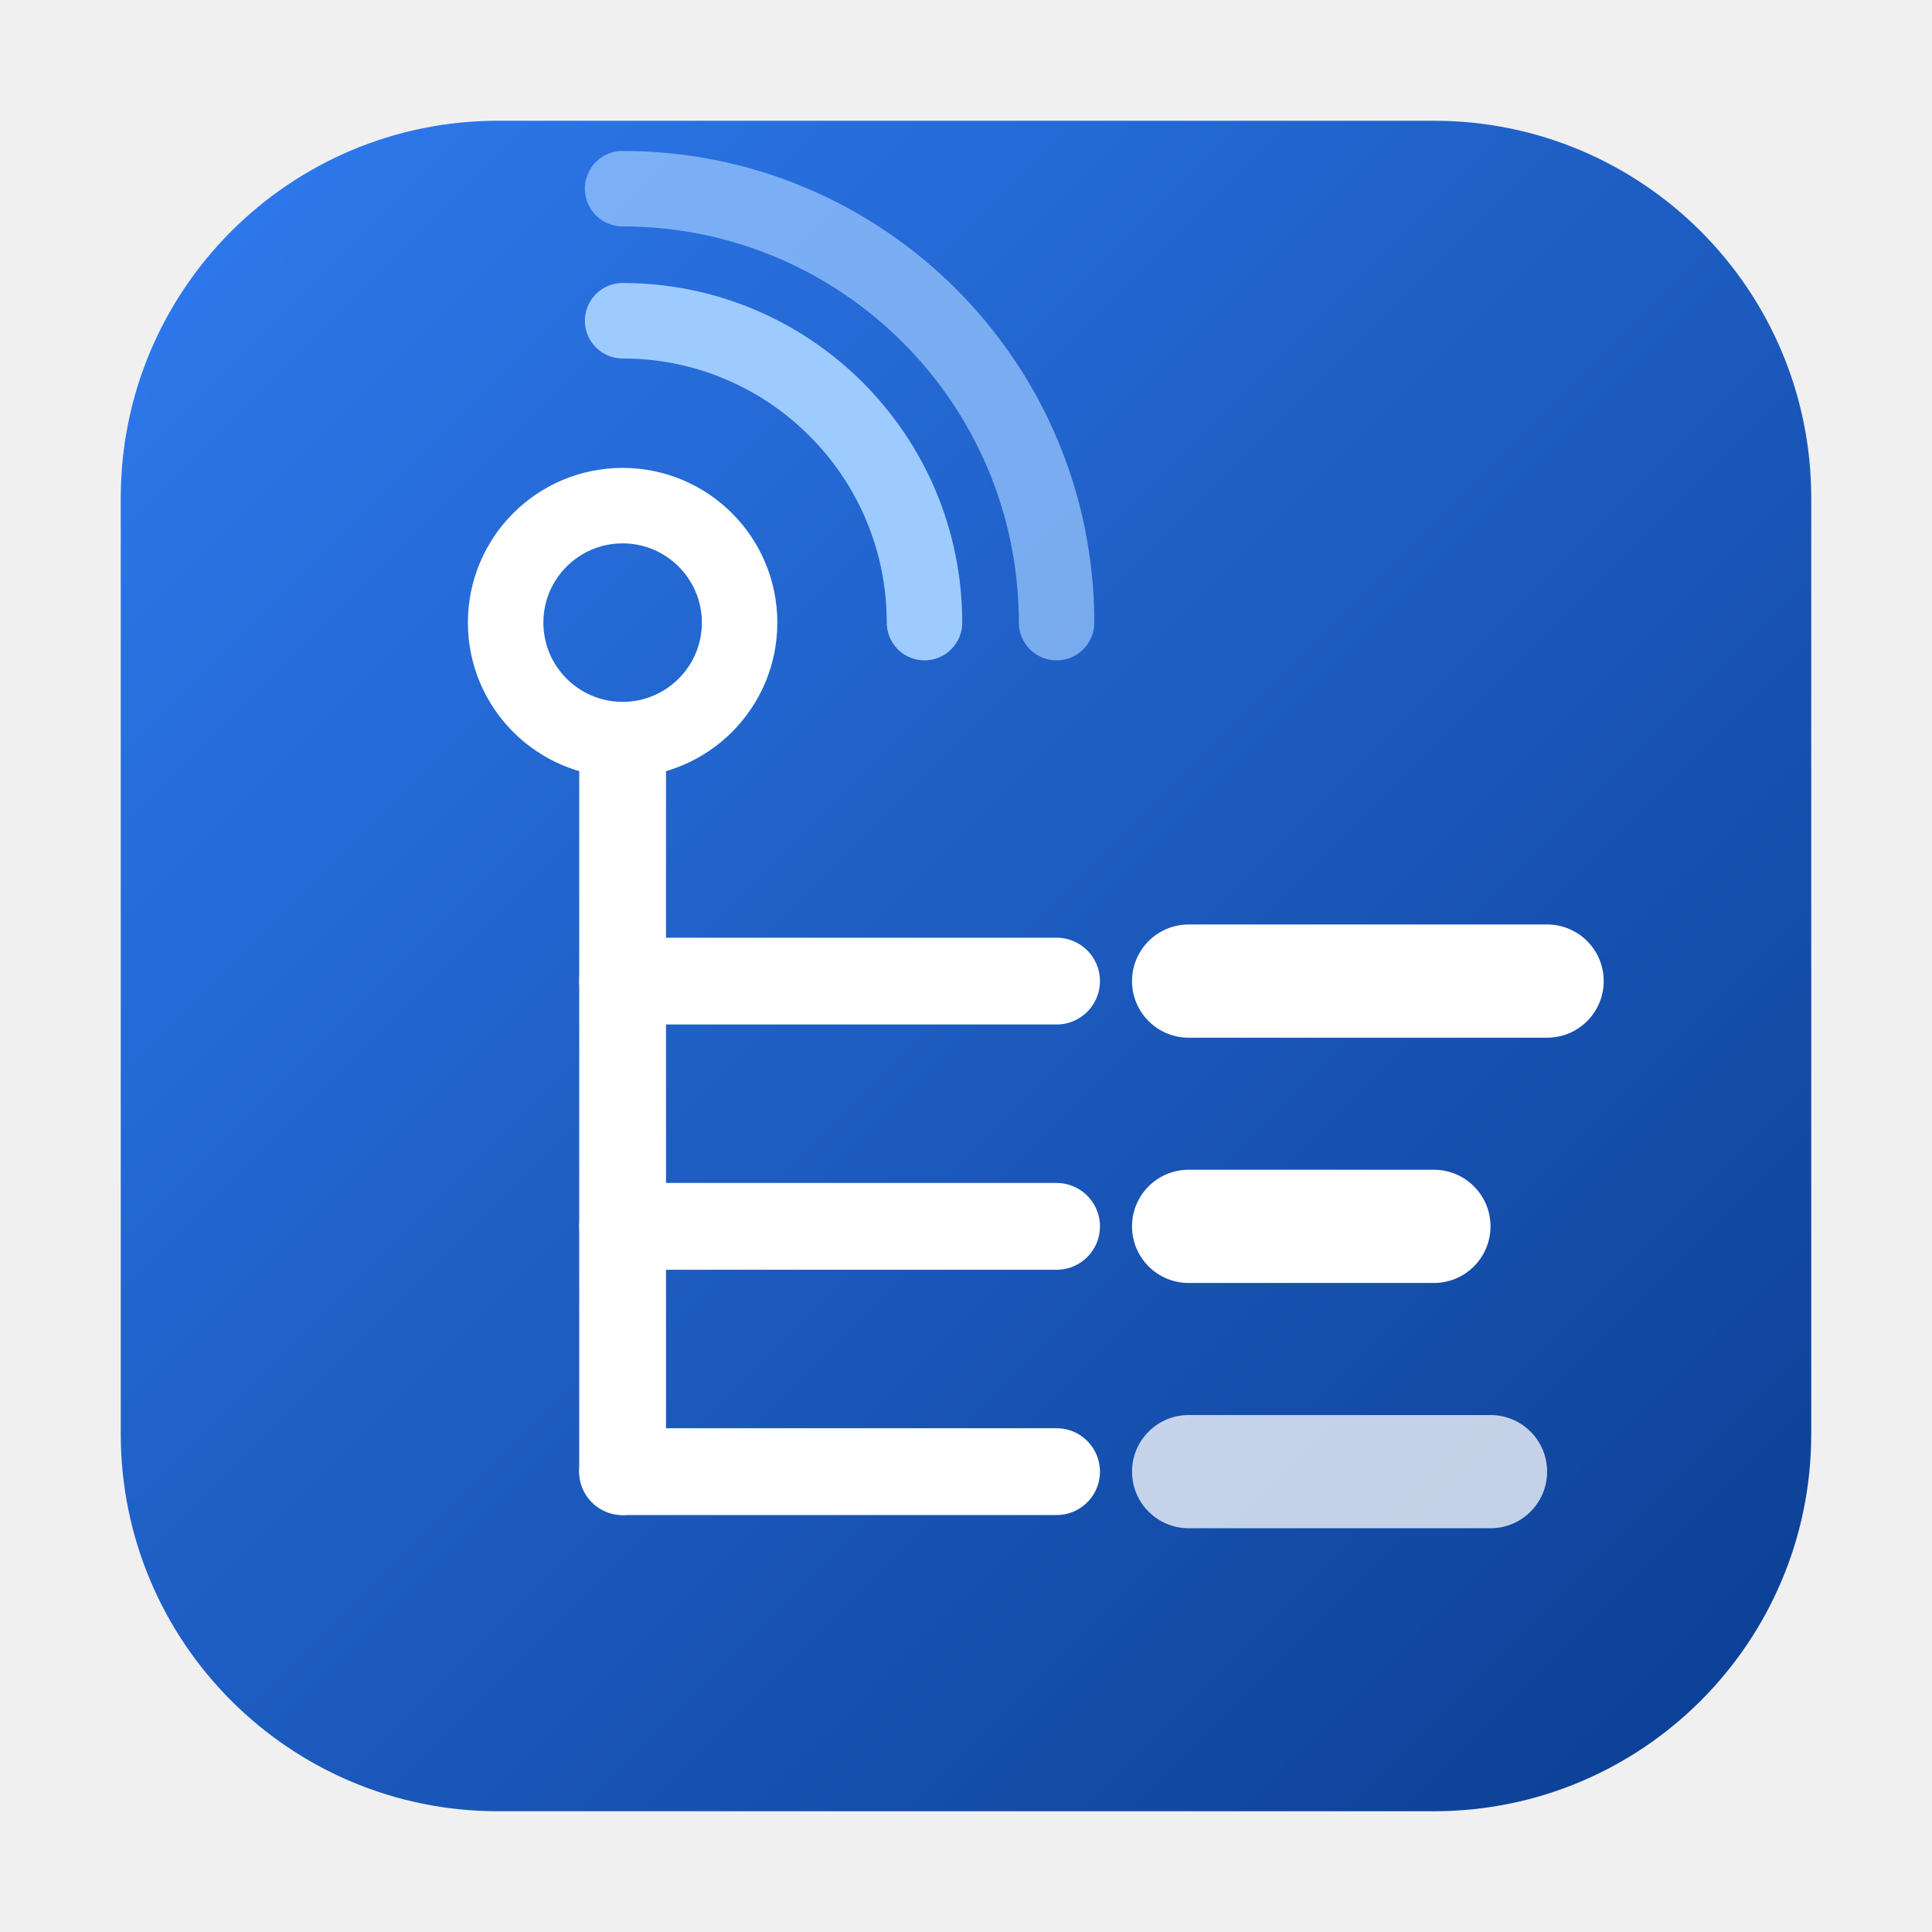
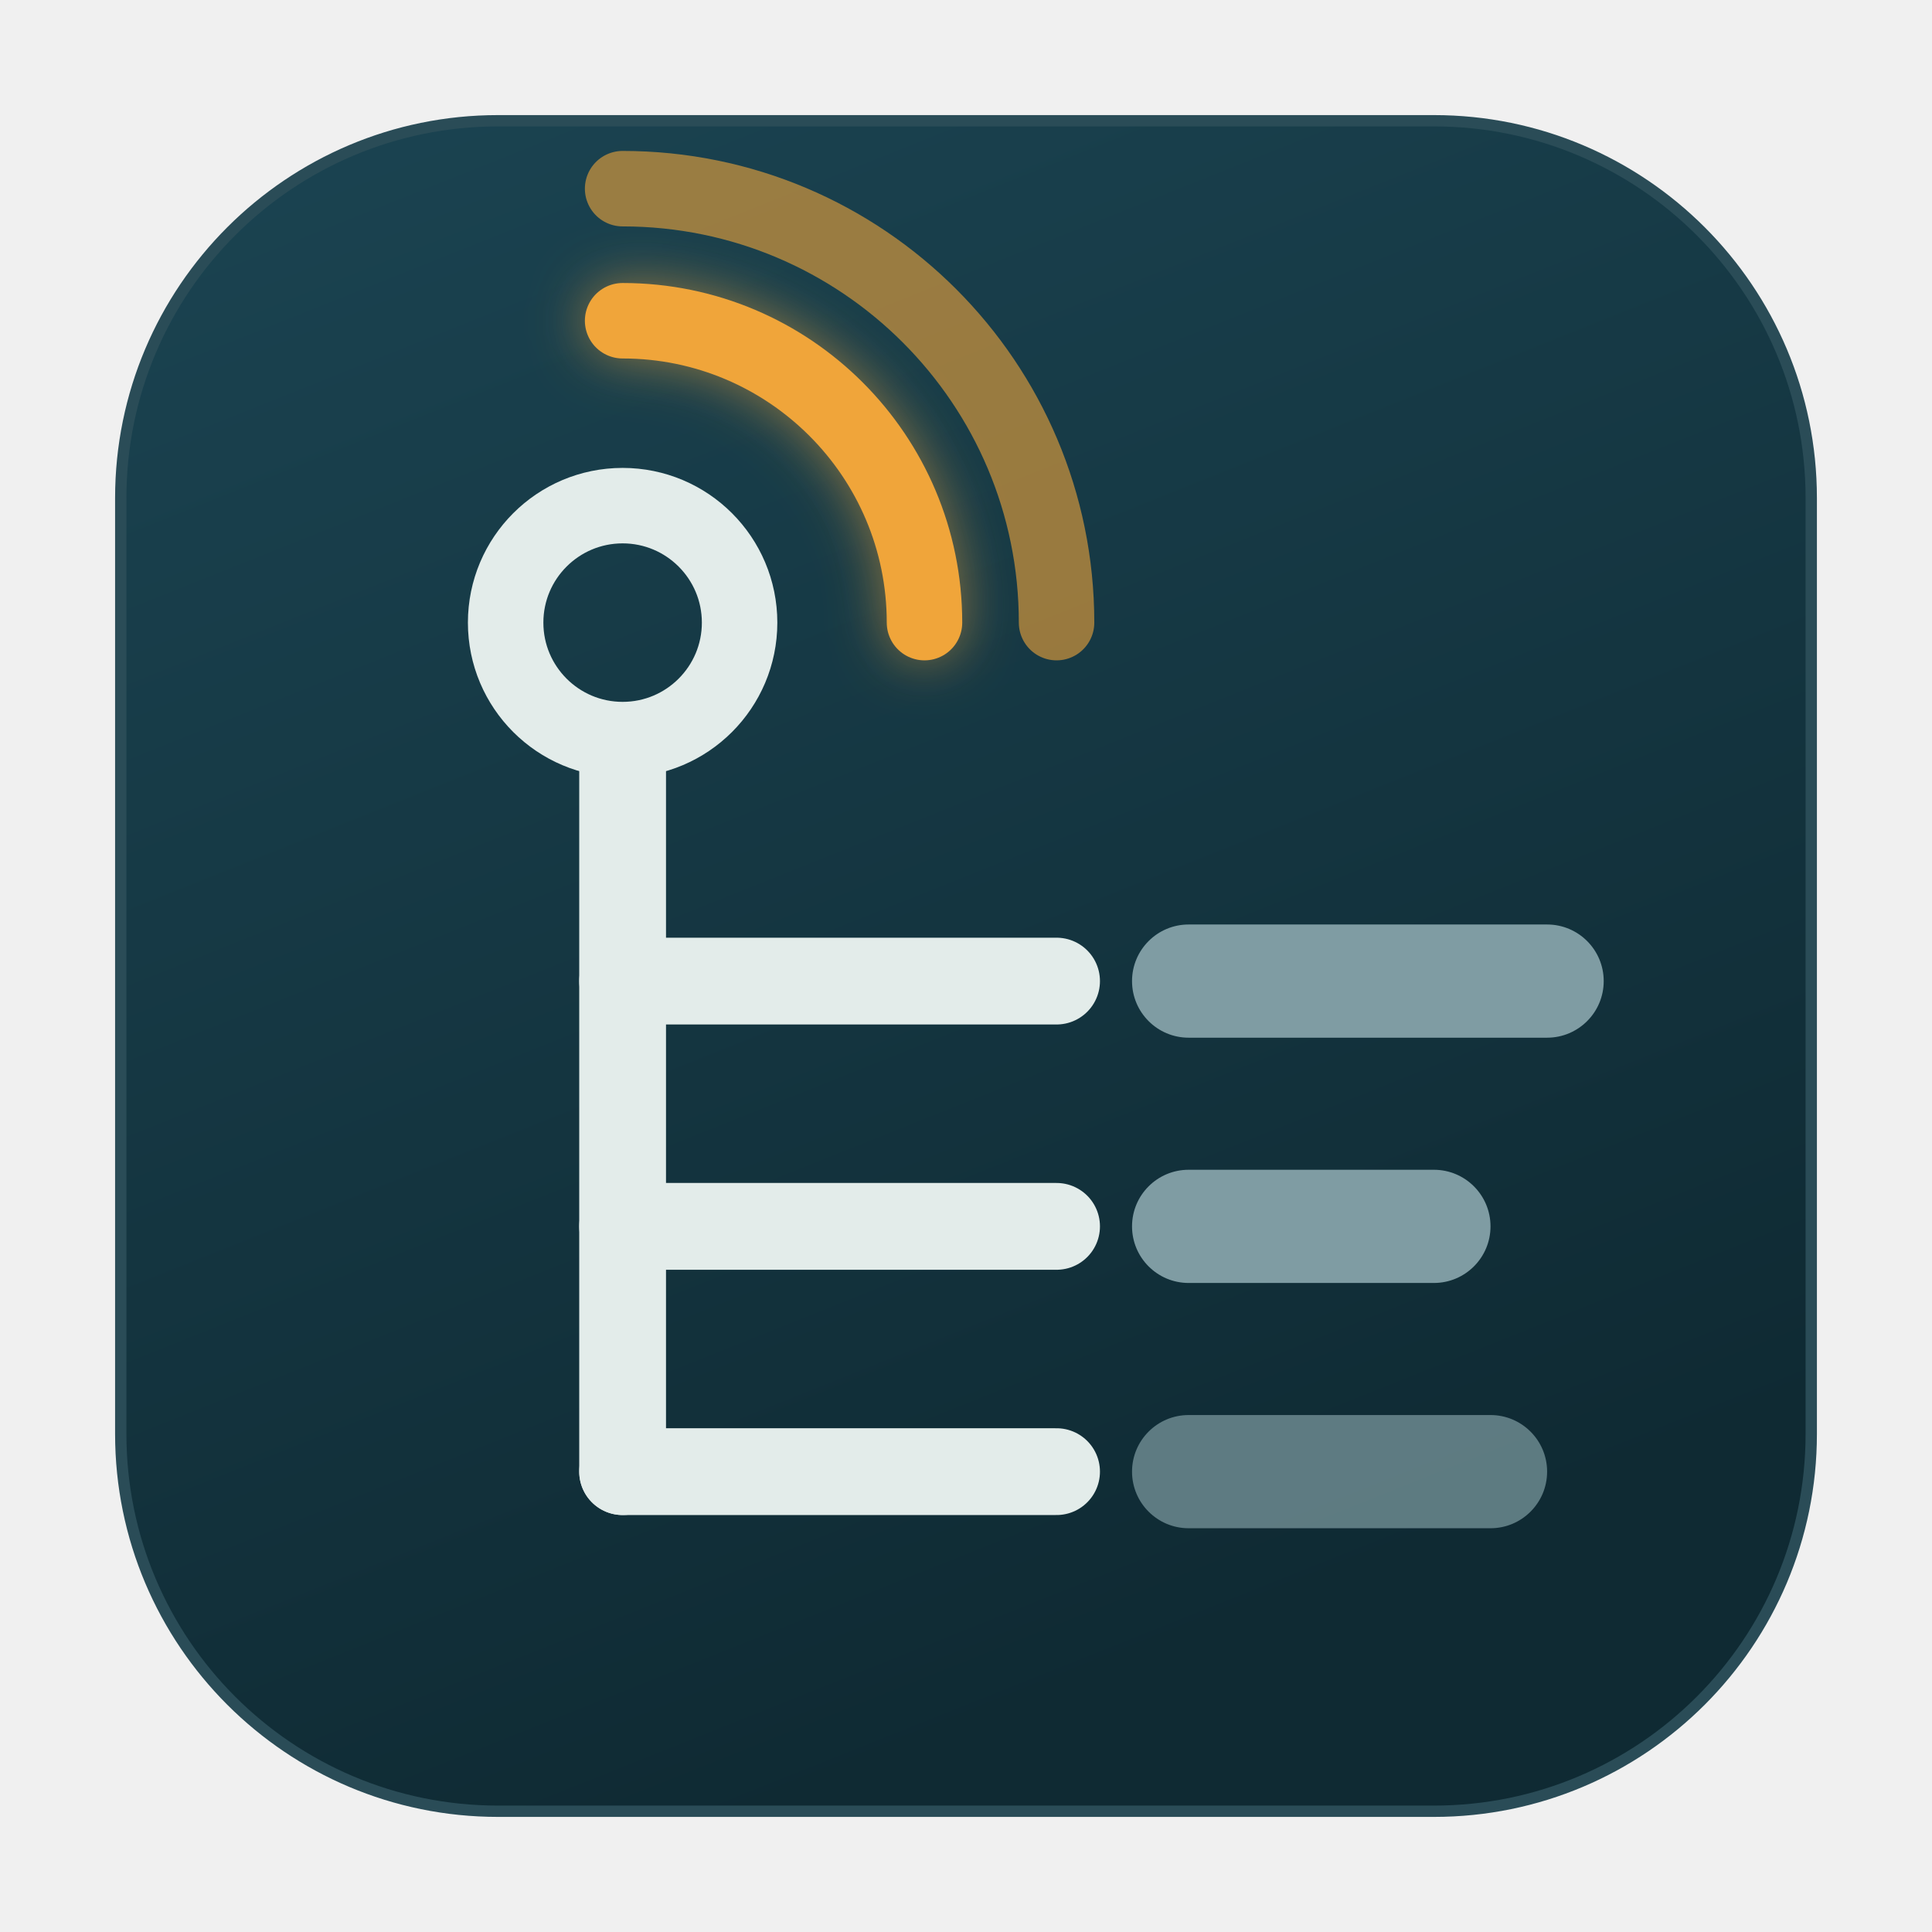
<svg xmlns="http://www.w3.org/2000/svg" width="1024" height="1024" viewBox="0 0 1024 1024">
  <defs>
-     <linearGradient id="bg" x1="0" y1="0" x2="1" y2="1">
-       <stop offset="0" stop-color="#2f7bf0" />
-       <stop offset="1" stop-color="#0b3d91" />
+     <linearGradient id="panel" x1="0" y1="0" x2="0.4" y2="1">
+       <stop offset="0" stop-color="#1b4452" />
+       <stop offset="1" stop-color="#0f2a33" />
    </linearGradient>
+     <filter id="glow" x="-50%" y="-50%" width="200%" height="200%">
+       <feGaussianBlur stdDeviation="14" />
+     </filter>
  </defs>
-   <rect x="64" y="64" width="896" height="896" rx="200" fill="url(#bg)" />
-   <g stroke="#9ecbff" stroke-width="40" stroke-linecap="round" fill="none">
+   <rect x="64" y="64" width="896" height="896" rx="200" fill="url(#panel)" />
+   <rect x="64" y="64" width="896" height="896" rx="200" fill="none" stroke="#2a4c57" stroke-width="6" />
+   <g stroke="#f0a53a" stroke-width="40" stroke-linecap="round" fill="none">
+     <path d="M330 170 A 160 160 0 0 1 490 330" filter="url(#glow)" opacity="0.55" />
    <path d="M330 170 A 160 160 0 0 1 490 330" />
-     <path d="M330 100 A 230 230 0 0 1 560 330" opacity="0.7" />
+     <path d="M330 100 A 230 230 0 0 1 560 330" opacity="0.6" />
  </g>
-   <g stroke="#ffffff" stroke-width="46" stroke-linecap="round" fill="none">
+   <g stroke="#e3ecea" stroke-width="46" stroke-linecap="round" fill="none">
    <path d="M330 400 V 780" />
    <path d="M330 520 H 560" />
    <path d="M330 650 H 560" />
    <path d="M330 780 H 560" />
  </g>
-   <circle cx="330" cy="330" r="62" fill="none" stroke="#ffffff" stroke-width="40" />
-   <g fill="#ffffff">
+   <circle cx="330" cy="330" r="62" fill="none" stroke="#e3ecea" stroke-width="40" />
+   <g fill="#7f9ca3">
    <rect x="600" y="490" width="250" height="60" rx="30" />
    <rect x="600" y="620" width="190" height="60" rx="30" />
-     <rect x="600" y="750" width="220" height="60" rx="30" opacity="0.75" />
+     <rect x="600" y="750" width="220" height="60" rx="30" opacity="0.7" />
  </g>
</svg>
